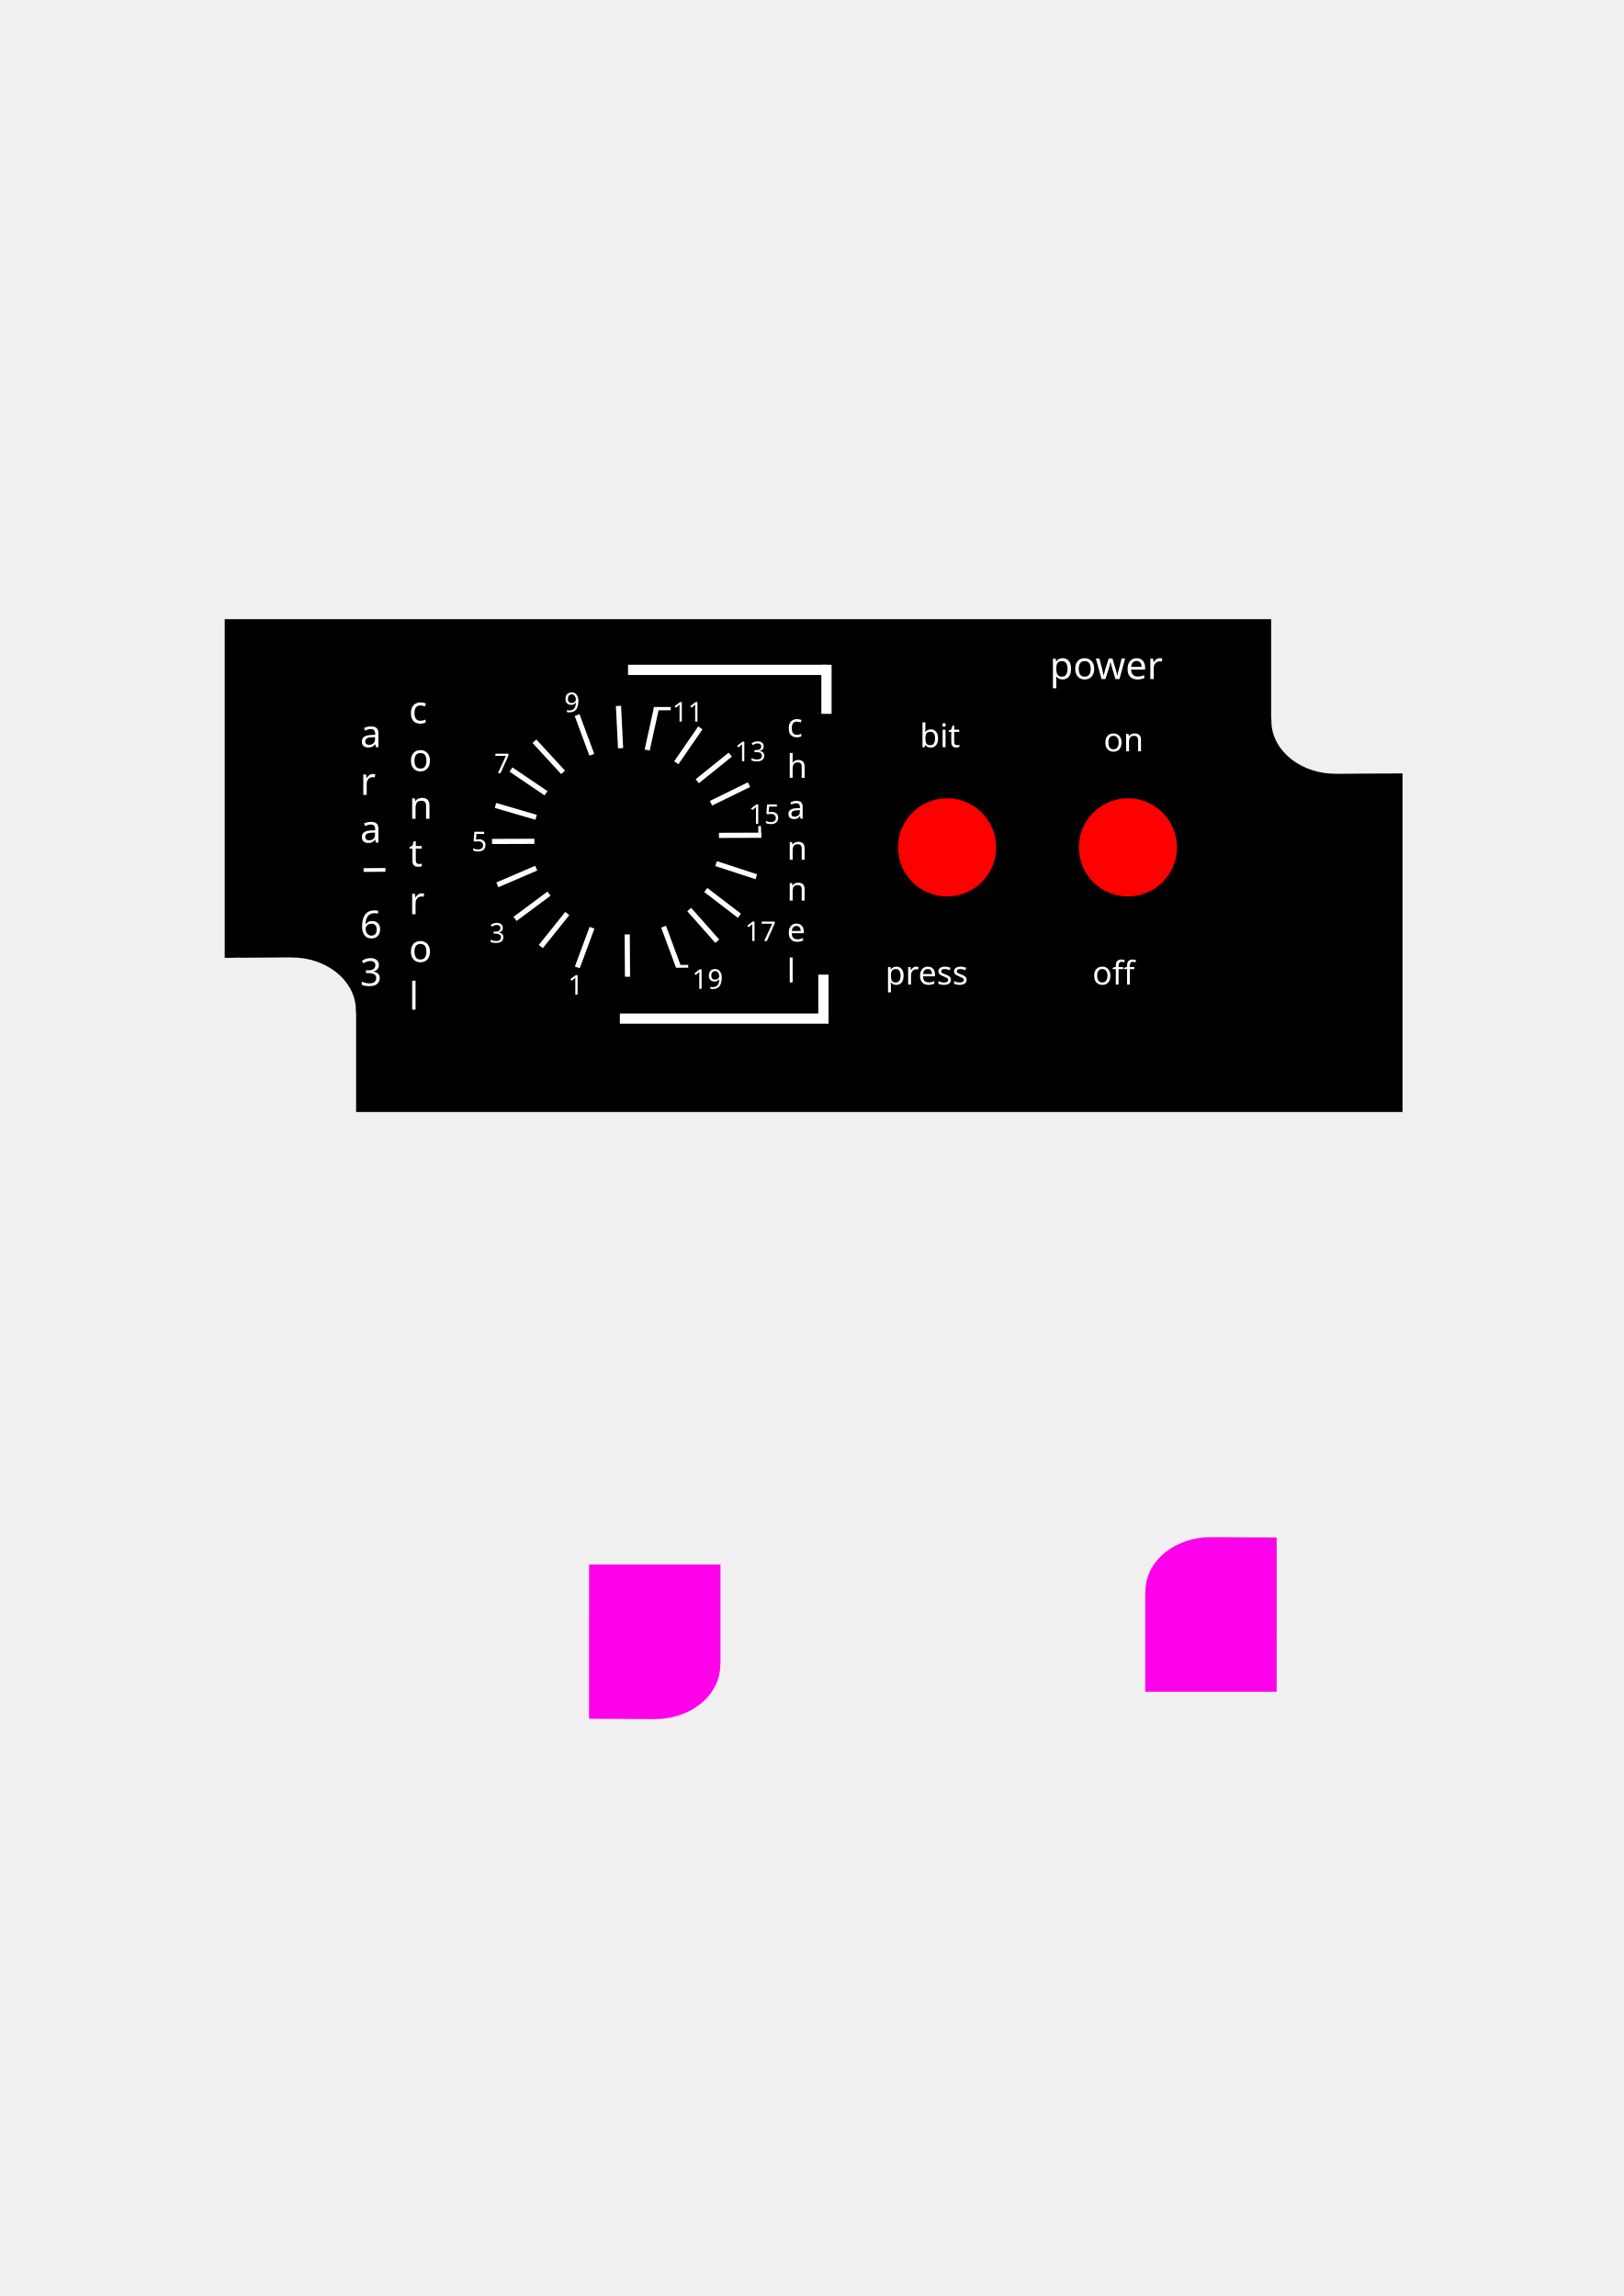
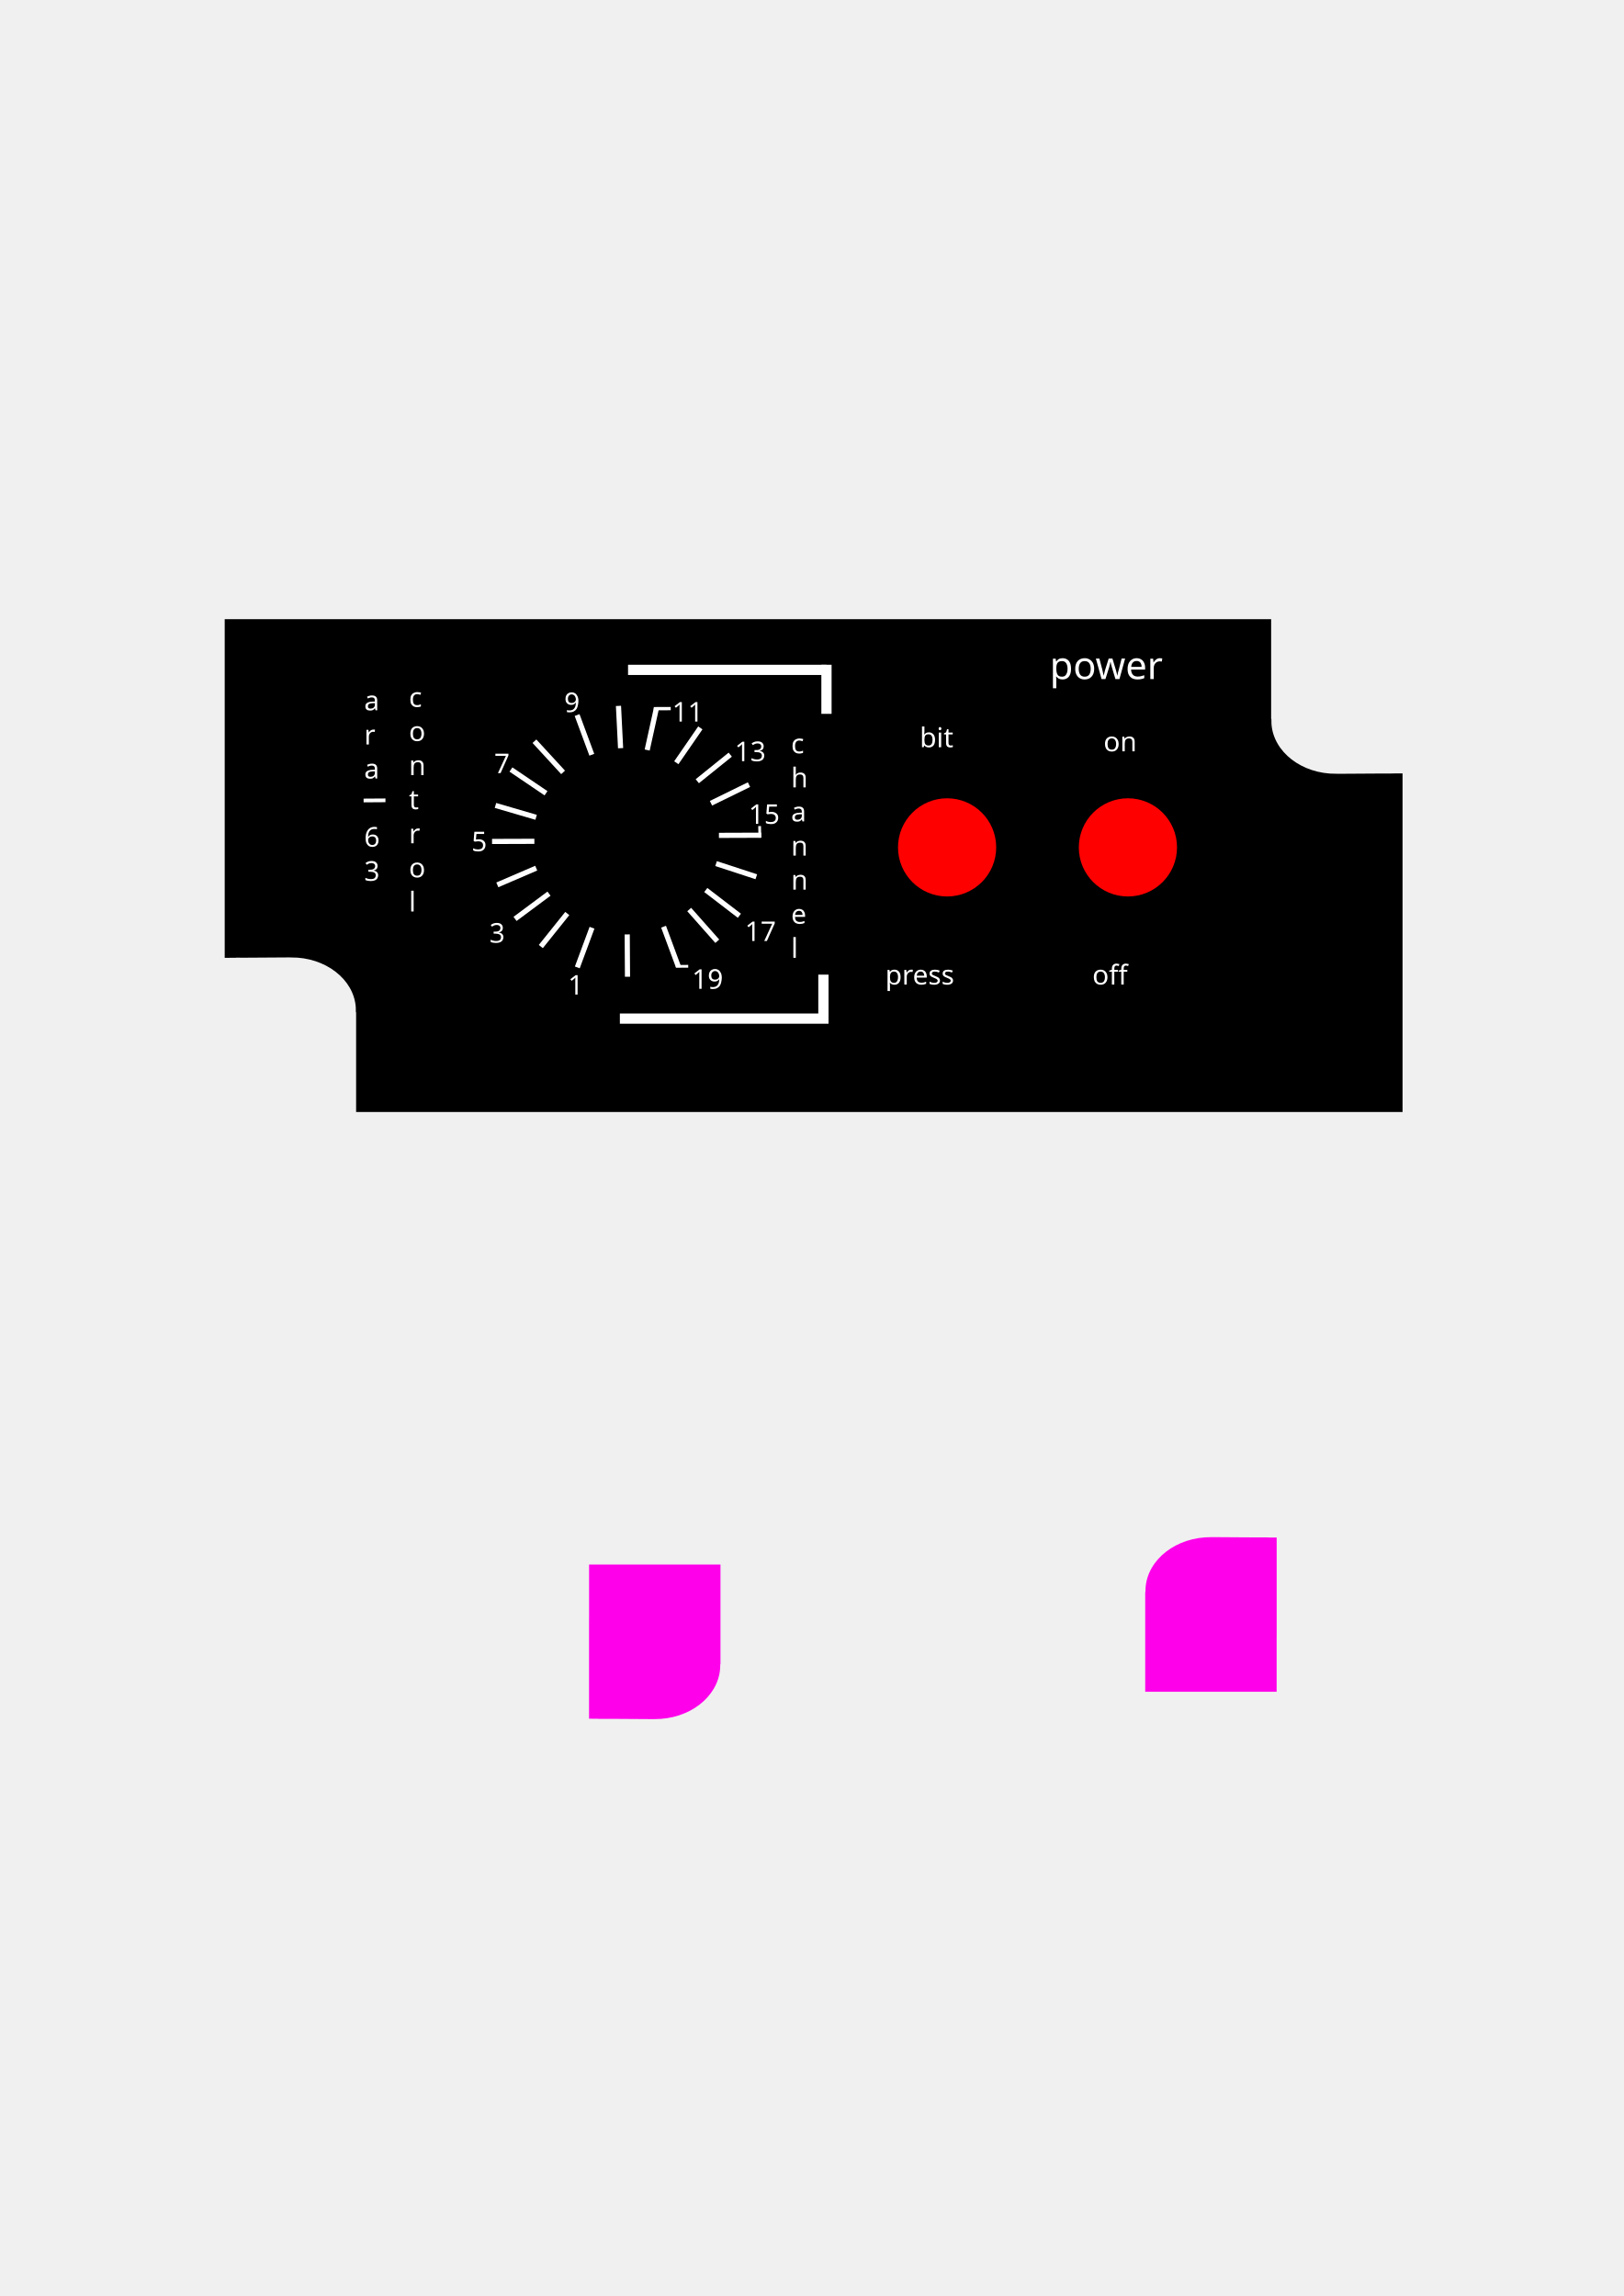
<svg xmlns="http://www.w3.org/2000/svg" width="210mm" height="297mm" viewBox="0 0 210 297" version="1.1" id="svg8">
  <defs id="defs2" />
  <g id="layer1">
    <path id="rect1466" style="fill:#000000;fill-opacity:1;stroke:#000000;stroke-width:0.25;stroke-miterlimit:4;stroke-dasharray:none;stroke-opacity:1" d="m 29.187,80.221 v 43.554 l 1.198,-0.008 -0.001,-0.012 1.482,0.002 5.774,-0.037 v 0.005 a 8.429,6.967 0 0 1 8.5,6.57 8.429,6.967 0 0 1 0.013,0.522 h 0.029 v 12.904 H 181.272 v -43.553 l -1.198,0.008 0.001,0.011 -1.482,-0.002 -5.774,0.037 v -0.005 a 8.429,6.967 0 0 1 -8.5,-6.57 8.429,6.967 0 0 1 -0.013,-0.522 h -0.029 V 80.221 Z" />
    <circle style="fill:#ff0000;stroke-width:0.162" id="path886" cx="145.878" cy="109.613" r="6.35" />
    <circle style="fill:#ff0000;stroke-width:0.162" id="path886-9" cx="122.492" cy="109.613" r="6.35" />
    <circle style="fill:#ff0000;stroke:none;stroke-width:0.373;stroke-miterlimit:4;stroke-dasharray:none" id="path2208" d="m 85.748,109.06 a 5,5 0 0 1 -4.858,4.998 5,5 0 0 1 -5.134,-4.713 5,5 0 0 1 4.565,-5.266 5,5 0 0 1 5.394,4.414" />
    <text xml:space="preserve" style="font-size:4.939px;line-height:1.25;font-family:'MS 33558';-inkscape-font-specification:'MS 33558, ';word-spacing:-6.615px;fill:#ffffff;fill-opacity:1;stroke-width:0.265" x="135.759" y="87.842" id="text919">
      <tspan id="tspan917" x="135.759" y="87.842" style="font-size:4.939px;fill:#ffffff;fill-opacity:1;stroke-width:0.265">power</tspan>
    </text>
-     <text xml:space="preserve" style="font-size:4.233px;line-height:1.25;font-family:'MS 33558';-inkscape-font-specification:'MS 33558, ';word-spacing:-6.615px;fill:#ffffff;fill-opacity:1;stroke-width:0.265" x="118.949" y="96.658" id="text919-7">
-       <tspan id="tspan917-8" x="118.949" y="96.658" style="font-size:4.233px;fill:#ffffff;fill-opacity:1;stroke-width:0.265">bit</tspan>
+     <text xml:space="preserve" style="font-size:3.528px;line-height:1.25;font-family:'MS 33558';-inkscape-font-specification:'MS 33558, Normal';word-spacing:-6.615px;fill:#ffffff;fill-opacity:1;stroke-width:0.265;font-weight:normal;font-style:normal;font-stretch:normal;font-variant:normal;font-variant-ligatures:normal;font-variant-caps:normal;font-variant-numeric:normal;font-variant-east-asian:normal;" x="118.949" y="96.658" id="text919-7">
+       <tspan id="tspan917-8" x="118.949" y="96.658" style="font-size:3.528px;fill:#ffffff;fill-opacity:1;stroke-width:0.265;-inkscape-font-specification:'MS 33558, Normal';font-family:'MS 33558';font-weight:normal;font-style:normal;font-stretch:normal;font-variant:normal;font-variant-ligatures:normal;font-variant-caps:normal;font-variant-numeric:normal;font-variant-east-asian:normal;">bit</tspan>
    </text>
-     <text xml:space="preserve" style="font-size:4.233px;line-height:1.25;font-family:'MS 33558';-inkscape-font-specification:'MS 33558, ';word-spacing:-6.615px;fill:#ffffff;fill-opacity:1;stroke-width:0.265" x="114.494" y="127.35" id="text919-4">
-       <tspan id="tspan917-1" x="114.494" y="127.35" style="font-size:4.233px;fill:#ffffff;fill-opacity:1;stroke-width:0.265">press</tspan>
+     <text xml:space="preserve" style="font-style:normal;font-variant:normal;font-weight:normal;font-stretch:normal;font-size:3.528px;line-height:1.25;font-family:'MS 33558';-inkscape-font-specification:'MS 33558, Normal';font-variant-ligatures:normal;font-variant-caps:normal;font-variant-numeric:normal;font-variant-east-asian:normal;word-spacing:-6.615px;fill:#ffffff;fill-opacity:1;stroke-width:0.265;" x="114.494" y="127.35" id="text919-4">
+       <tspan id="tspan917-1" x="114.494" y="127.35" style="font-style:normal;font-variant:normal;font-weight:normal;font-stretch:normal;font-size:3.528px;font-family:'MS 33558';-inkscape-font-specification:'MS 33558, Normal';font-variant-ligatures:normal;font-variant-caps:normal;font-variant-numeric:normal;font-variant-east-asian:normal;fill:#ffffff;fill-opacity:1;stroke-width:0.265">press</tspan>
    </text>
-     <text xml:space="preserve" style="font-size:4.233px;line-height:1.25;font-family:'MS 33558';-inkscape-font-specification:'MS 33558, ';word-spacing:-6.615px;fill:#ffffff;fill-opacity:1;stroke-width:0.265" x="142.726" y="97.188" id="text919-7-3">
-       <tspan id="tspan917-8-3" x="142.726" y="97.188" style="font-size:4.233px;fill:#ffffff;fill-opacity:1;stroke-width:0.265">on</tspan>
+     <text xml:space="preserve" style="font-size:3.528px;line-height:1.25;font-family:'MS 33558';-inkscape-font-specification:'MS 33558, Normal';word-spacing:-6.615px;fill:#ffffff;fill-opacity:1;stroke-width:0.265;font-weight:normal;font-style:normal;font-stretch:normal;font-variant:normal;font-variant-ligatures:normal;font-variant-caps:normal;font-variant-numeric:normal;font-variant-east-asian:normal;" x="142.726" y="97.188" id="text919-7-3">
+       <tspan id="tspan917-8-3" x="142.726" y="97.188" style="font-size:3.528px;fill:#ffffff;fill-opacity:1;stroke-width:0.265;-inkscape-font-specification:'MS 33558, Normal';font-family:'MS 33558';font-weight:normal;font-style:normal;font-stretch:normal;font-variant:normal;font-variant-ligatures:normal;font-variant-caps:normal;font-variant-numeric:normal;font-variant-east-asian:normal;">on</tspan>
    </text>
-     <text xml:space="preserve" style="font-size:4.233px;line-height:1.25;font-family:'MS 33558';-inkscape-font-specification:'MS 33558, ';word-spacing:-6.615px;fill:#ffffff;fill-opacity:1;stroke-width:0.265" x="141.282" y="127.35" id="text919-7-6">
-       <tspan id="tspan917-8-1" x="141.282" y="127.35" style="font-size:4.233px;fill:#ffffff;fill-opacity:1;stroke-width:0.265">off</tspan>
+     <text xml:space="preserve" style="font-size:3.528px;line-height:1.25;font-family:'MS 33558';-inkscape-font-specification:'MS 33558, Normal';word-spacing:-6.615px;fill:#ffffff;fill-opacity:1;stroke-width:0.265;font-weight:normal;font-style:normal;font-stretch:normal;font-variant:normal;font-variant-ligatures:normal;font-variant-caps:normal;font-variant-numeric:normal;font-variant-east-asian:normal;" x="141.282" y="127.35" id="text919-7-6">
+       <tspan id="tspan917-8-1" x="141.282" y="127.35" style="font-size:3.528px;fill:#ffffff;fill-opacity:1;stroke-width:0.265;-inkscape-font-specification:'MS 33558, Normal';font-family:'MS 33558';font-weight:normal;font-style:normal;font-stretch:normal;font-variant:normal;font-variant-ligatures:normal;font-variant-caps:normal;font-variant-numeric:normal;font-variant-east-asian:normal;">off</tspan>
    </text>
-     <text xml:space="preserve" style="font-size:4.939px;line-height:1.25;font-family:'MS 33558';-inkscape-font-specification:'MS 33558, ';word-spacing:-6.615px;fill:#ffffff;fill-opacity:1;stroke-width:0.265" x="46.567" y="96.648" id="text1007">
-       <tspan id="tspan1005" x="46.567" y="96.648" style="font-size:4.939px;fill:#ffffff;fill-opacity:1;stroke-width:0.265">a</tspan>
-       <tspan x="46.567" y="102.822" style="font-size:4.939px;fill:#ffffff;fill-opacity:1;stroke-width:0.265" id="tspan1009">r</tspan>
-       <tspan x="46.567" y="108.996" style="font-size:4.939px;fill:#ffffff;fill-opacity:1;stroke-width:0.265" id="tspan1015">a</tspan>
-       <tspan x="46.567" y="115.169" style="font-size:4.939px;fill:#ffffff;fill-opacity:1;stroke-width:0.265" id="tspan1017" />
-       <tspan x="46.567" y="121.343" style="font-size:4.939px;fill:#ffffff;fill-opacity:1;stroke-width:0.265" id="tspan1011">6</tspan>
-       <tspan x="46.567" y="127.516" style="font-size:4.939px;fill:#ffffff;fill-opacity:1;stroke-width:0.265" id="tspan1013">3</tspan>
+     <text xml:space="preserve" style="font-style:normal;font-variant:normal;font-weight:normal;font-stretch:normal;font-size:3.528px;line-height:1.25;font-family:'MS 33558';-inkscape-font-specification:'MS 33558, Normal';font-variant-ligatures:normal;font-variant-caps:normal;font-variant-numeric:normal;font-variant-east-asian:normal;word-spacing:-6.615px;fill:#ffffff;fill-opacity:1;stroke-width:0.265" x="47.096" y="91.886" id="text1007">
+       <tspan id="tspan1005" x="47.096" y="91.886" style="font-style:normal;font-variant:normal;font-weight:normal;font-stretch:normal;font-size:3.528px;font-family:'MS 33558';-inkscape-font-specification:'MS 33558, Normal';font-variant-ligatures:normal;font-variant-caps:normal;font-variant-numeric:normal;font-variant-east-asian:normal;fill:#ffffff;fill-opacity:1;stroke-width:0.265">a</tspan>
+       <tspan x="47.096" y="96.296" style="font-style:normal;font-variant:normal;font-weight:normal;font-stretch:normal;font-size:3.528px;font-family:'MS 33558';-inkscape-font-specification:'MS 33558, Normal';font-variant-ligatures:normal;font-variant-caps:normal;font-variant-numeric:normal;font-variant-east-asian:normal;fill:#ffffff;fill-opacity:1;stroke-width:0.265" id="tspan1009">r</tspan>
+       <tspan x="47.096" y="100.705" style="font-style:normal;font-variant:normal;font-weight:normal;font-stretch:normal;font-size:3.528px;font-family:'MS 33558';-inkscape-font-specification:'MS 33558, Normal';font-variant-ligatures:normal;font-variant-caps:normal;font-variant-numeric:normal;font-variant-east-asian:normal;fill:#ffffff;fill-opacity:1;stroke-width:0.265" id="tspan1015">a</tspan>
+       <tspan x="47.096" y="105.115" style="font-style:normal;font-variant:normal;font-weight:normal;font-stretch:normal;font-size:3.528px;font-family:'MS 33558';-inkscape-font-specification:'MS 33558, Normal';font-variant-ligatures:normal;font-variant-caps:normal;font-variant-numeric:normal;font-variant-east-asian:normal;fill:#ffffff;fill-opacity:1;stroke-width:0.265" id="tspan1017" />
+       <tspan x="47.096" y="109.525" style="font-style:normal;font-variant:normal;font-weight:normal;font-stretch:normal;font-size:3.528px;font-family:'MS 33558';-inkscape-font-specification:'MS 33558, Normal';font-variant-ligatures:normal;font-variant-caps:normal;font-variant-numeric:normal;font-variant-east-asian:normal;fill:#ffffff;fill-opacity:1;stroke-width:0.265" id="tspan1011">6</tspan>
+       <tspan x="47.096" y="113.934" style="font-style:normal;font-variant:normal;font-weight:normal;font-stretch:normal;font-size:3.528px;font-family:'MS 33558';-inkscape-font-specification:'MS 33558, Normal';font-variant-ligatures:normal;font-variant-caps:normal;font-variant-numeric:normal;font-variant-east-asian:normal;fill:#ffffff;fill-opacity:1;stroke-width:0.265" id="tspan1013">3</tspan>
    </text>
-     <text xml:space="preserve" style="font-size:4.939px;line-height:1.25;font-family:'MS 33558';-inkscape-font-specification:'MS 33558, ';word-spacing:-6.615px;fill:#ffffff;fill-opacity:1;stroke-width:0.265" x="52.887" y="93.561" id="text1007-9">
-       <tspan x="52.887" y="93.561" style="font-size:4.939px;fill:#ffffff;fill-opacity:1;stroke-width:0.265" id="tspan1013-6">c</tspan>
-       <tspan x="52.887" y="99.735" style="font-size:4.939px;fill:#ffffff;fill-opacity:1;stroke-width:0.265" id="tspan1100">o</tspan>
-       <tspan x="52.887" y="105.908" style="font-size:4.939px;fill:#ffffff;fill-opacity:1;stroke-width:0.265" id="tspan1102">n</tspan>
-       <tspan x="52.887" y="112.082" style="font-size:4.939px;fill:#ffffff;fill-opacity:1;stroke-width:0.265" id="tspan1104">t</tspan>
-       <tspan x="52.887" y="118.256" style="font-size:4.939px;fill:#ffffff;fill-opacity:1;stroke-width:0.265" id="tspan1106">r</tspan>
-       <tspan x="52.887" y="124.429" style="font-size:4.939px;fill:#ffffff;fill-opacity:1;stroke-width:0.265" id="tspan1108">o</tspan>
-       <tspan x="52.887" y="130.603" style="font-size:4.939px;fill:#ffffff;fill-opacity:1;stroke-width:0.265" id="tspan1110">l</tspan>
+     <text xml:space="preserve" style="font-style:normal;font-variant:normal;font-weight:normal;font-stretch:normal;font-size:3.528px;line-height:1.25;font-family:'MS 33558';-inkscape-font-specification:'MS 33558, Normal';font-variant-ligatures:normal;font-variant-caps:normal;font-variant-numeric:normal;font-variant-east-asian:normal;word-spacing:-6.615px;fill:#ffffff;fill-opacity:1;stroke-width:0.265" x="52.887" y="91.445" id="text1007-9">
+       <tspan x="52.887" y="91.445" style="font-style:normal;font-variant:normal;font-weight:normal;font-stretch:normal;font-size:3.528px;font-family:'MS 33558';-inkscape-font-specification:'MS 33558, Normal';font-variant-ligatures:normal;font-variant-caps:normal;font-variant-numeric:normal;font-variant-east-asian:normal;fill:#ffffff;fill-opacity:1;stroke-width:0.265" id="tspan1013-6">c</tspan>
+       <tspan x="52.887" y="95.854" style="font-style:normal;font-variant:normal;font-weight:normal;font-stretch:normal;font-size:3.528px;font-family:'MS 33558';-inkscape-font-specification:'MS 33558, Normal';font-variant-ligatures:normal;font-variant-caps:normal;font-variant-numeric:normal;font-variant-east-asian:normal;fill:#ffffff;fill-opacity:1;stroke-width:0.265" id="tspan1100">o</tspan>
+       <tspan x="52.887" y="100.264" style="font-style:normal;font-variant:normal;font-weight:normal;font-stretch:normal;font-size:3.528px;font-family:'MS 33558';-inkscape-font-specification:'MS 33558, Normal';font-variant-ligatures:normal;font-variant-caps:normal;font-variant-numeric:normal;font-variant-east-asian:normal;fill:#ffffff;fill-opacity:1;stroke-width:0.265" id="tspan1102">n</tspan>
+       <tspan x="52.887" y="104.674" style="font-style:normal;font-variant:normal;font-weight:normal;font-stretch:normal;font-size:3.528px;font-family:'MS 33558';-inkscape-font-specification:'MS 33558, Normal';font-variant-ligatures:normal;font-variant-caps:normal;font-variant-numeric:normal;font-variant-east-asian:normal;fill:#ffffff;fill-opacity:1;stroke-width:0.265" id="tspan1104">t</tspan>
+       <tspan x="52.887" y="109.083" style="font-style:normal;font-variant:normal;font-weight:normal;font-stretch:normal;font-size:3.528px;font-family:'MS 33558';-inkscape-font-specification:'MS 33558, Normal';font-variant-ligatures:normal;font-variant-caps:normal;font-variant-numeric:normal;font-variant-east-asian:normal;fill:#ffffff;fill-opacity:1;stroke-width:0.265" id="tspan1106">r</tspan>
+       <tspan x="52.887" y="113.493" style="font-style:normal;font-variant:normal;font-weight:normal;font-stretch:normal;font-size:3.528px;font-family:'MS 33558';-inkscape-font-specification:'MS 33558, Normal';font-variant-ligatures:normal;font-variant-caps:normal;font-variant-numeric:normal;font-variant-east-asian:normal;fill:#ffffff;fill-opacity:1;stroke-width:0.265" id="tspan1108">o</tspan>
+       <tspan x="52.887" y="117.903" style="font-style:normal;font-variant:normal;font-weight:normal;font-stretch:normal;font-size:3.528px;font-family:'MS 33558';-inkscape-font-specification:'MS 33558, Normal';font-variant-ligatures:normal;font-variant-caps:normal;font-variant-numeric:normal;font-variant-east-asian:normal;fill:#ffffff;fill-opacity:1;stroke-width:0.265" id="tspan1110">l</tspan>
    </text>
-     <text xml:space="preserve" style="font-size:4.233px;line-height:1.25;font-family:'MS 33558';-inkscape-font-specification:'MS 33558, ';word-spacing:-6.615px;fill:#ffffff;fill-opacity:1;stroke-width:0.265" x="101.782" y="95.325" id="text1007-9-8">
-       <tspan x="101.782" y="95.325" style="font-size:4.233px;fill:#ffffff;fill-opacity:1;stroke-width:0.265" id="tspan1013-6-1">c</tspan>
-       <tspan x="101.782" y="100.617" style="font-size:4.233px;fill:#ffffff;fill-opacity:1;stroke-width:0.265" id="tspan1110-5">h</tspan>
-       <tspan x="101.782" y="105.908" style="font-size:4.233px;fill:#ffffff;fill-opacity:1;stroke-width:0.265" id="tspan1176">a</tspan>
-       <tspan x="101.782" y="111.2" style="font-size:4.233px;fill:#ffffff;fill-opacity:1;stroke-width:0.265" id="tspan1178">n</tspan>
-       <tspan x="101.782" y="116.492" style="font-size:4.233px;fill:#ffffff;fill-opacity:1;stroke-width:0.265" id="tspan1180">n</tspan>
-       <tspan x="101.782" y="121.783" style="font-size:4.233px;fill:#ffffff;fill-opacity:1;stroke-width:0.265" id="tspan1182">e</tspan>
-       <tspan x="101.782" y="127.075" style="font-size:4.233px;fill:#ffffff;fill-opacity:1;stroke-width:0.265" id="tspan1184">l</tspan>
+     <text xml:space="preserve" style="font-style:normal;font-variant:normal;font-weight:normal;font-stretch:normal;font-size:3.528px;line-height:1.25;font-family:'MS 33558';-inkscape-font-specification:'MS 33558, Normal';font-variant-ligatures:normal;font-variant-caps:normal;font-variant-numeric:normal;font-variant-east-asian:normal;word-spacing:-6.615px;fill:#ffffff;fill-opacity:1;stroke-width:0.265" x="102.312" y="97.442" id="text1007-9-8">
+       <tspan x="102.312" y="97.442" style="font-style:normal;font-variant:normal;font-weight:normal;font-stretch:normal;font-size:3.528px;font-family:'MS 33558';-inkscape-font-specification:'MS 33558, Normal';font-variant-ligatures:normal;font-variant-caps:normal;font-variant-numeric:normal;font-variant-east-asian:normal;fill:#ffffff;fill-opacity:1;stroke-width:0.265" id="tspan1013-6-1">c</tspan>
+       <tspan x="102.312" y="101.852" style="font-style:normal;font-variant:normal;font-weight:normal;font-stretch:normal;font-size:3.528px;font-family:'MS 33558';-inkscape-font-specification:'MS 33558, Normal';font-variant-ligatures:normal;font-variant-caps:normal;font-variant-numeric:normal;font-variant-east-asian:normal;fill:#ffffff;fill-opacity:1;stroke-width:0.265" id="tspan1110-5">h</tspan>
+       <tspan x="102.312" y="106.261" style="font-style:normal;font-variant:normal;font-weight:normal;font-stretch:normal;font-size:3.528px;font-family:'MS 33558';-inkscape-font-specification:'MS 33558, Normal';font-variant-ligatures:normal;font-variant-caps:normal;font-variant-numeric:normal;font-variant-east-asian:normal;fill:#ffffff;fill-opacity:1;stroke-width:0.265" id="tspan1176">a</tspan>
+       <tspan x="102.312" y="110.671" style="font-style:normal;font-variant:normal;font-weight:normal;font-stretch:normal;font-size:3.528px;font-family:'MS 33558';-inkscape-font-specification:'MS 33558, Normal';font-variant-ligatures:normal;font-variant-caps:normal;font-variant-numeric:normal;font-variant-east-asian:normal;fill:#ffffff;fill-opacity:1;stroke-width:0.265" id="tspan1178">n</tspan>
+       <tspan x="102.312" y="115.081" style="font-style:normal;font-variant:normal;font-weight:normal;font-stretch:normal;font-size:3.528px;font-family:'MS 33558';-inkscape-font-specification:'MS 33558, Normal';font-variant-ligatures:normal;font-variant-caps:normal;font-variant-numeric:normal;font-variant-east-asian:normal;fill:#ffffff;fill-opacity:1;stroke-width:0.265" id="tspan1180">n</tspan>
+       <tspan x="102.312" y="119.49" style="font-style:normal;font-variant:normal;font-weight:normal;font-stretch:normal;font-size:3.528px;font-family:'MS 33558';-inkscape-font-specification:'MS 33558, Normal';font-variant-ligatures:normal;font-variant-caps:normal;font-variant-numeric:normal;font-variant-east-asian:normal;fill:#ffffff;fill-opacity:1;stroke-width:0.265" id="tspan1182">e</tspan>
+       <tspan x="102.312" y="123.9" style="font-style:normal;font-variant:normal;font-weight:normal;font-stretch:normal;font-size:3.528px;font-family:'MS 33558';-inkscape-font-specification:'MS 33558, Normal';font-variant-ligatures:normal;font-variant-caps:normal;font-variant-numeric:normal;font-variant-east-asian:normal;fill:#ffffff;fill-opacity:1;stroke-width:0.265" id="tspan1184">l</tspan>
    </text>
    <text xml:space="preserve" style="font-size:3.528px;line-height:1.25;font-family:'MS 33558';-inkscape-font-specification:'MS 33558, ';word-spacing:-6.615px;fill:#ffffff;fill-opacity:1;stroke-width:0.265" x="73.455" y="128.654" id="text1188">
      <tspan id="tspan1186" x="73.455" y="128.654" style="font-size:3.528px;fill:#ffffff;fill-opacity:1;stroke-width:0.265">1</tspan>
    </text>
    <text xml:space="preserve" style="font-size:3.528px;line-height:1.25;font-family:'MS 33558';-inkscape-font-specification:'MS 33558, ';word-spacing:-6.615px;fill:#ffffff;fill-opacity:1;stroke-width:0.265" x="63.295" y="121.943" id="text1192">
      <tspan id="tspan1190" x="63.295" y="121.943" style="font-size:3.528px;fill:#ffffff;fill-opacity:1;stroke-width:0.265">3</tspan>
    </text>
    <text xml:space="preserve" style="font-size:3.528px;line-height:1.25;font-family:'MS 33558';-inkscape-font-specification:'MS 33558, ';word-spacing:-6.615px;fill:#ffffff;fill-opacity:1;stroke-width:0.265" x="60.976" y="110.113" id="text1196">
      <tspan id="tspan1194" x="60.976" y="110.113" style="font-size:3.528px;fill:#ffffff;fill-opacity:1;stroke-width:0.265">5</tspan>
    </text>
    <text xml:space="preserve" style="font-size:3.528px;line-height:1.25;font-family:'MS 33558';-inkscape-font-specification:'MS 33558, ';word-spacing:-6.615px;fill:#ffffff;fill-opacity:1;stroke-width:0.265" x="63.914" y="100.009" id="text1196-4">
      <tspan id="tspan1194-3" x="63.914" y="100.009" style="font-size:3.528px;fill:#ffffff;fill-opacity:1;stroke-width:0.265">7</tspan>
    </text>
    <text xml:space="preserve" style="font-size:3.528px;line-height:1.25;font-family:'MS 33558';-inkscape-font-specification:'MS 33558, ';word-spacing:-6.615px;fill:#ffffff;fill-opacity:1;stroke-width:0.265" x="72.964" y="92.118" id="text1196-0">
      <tspan id="tspan1194-32" x="72.964" y="92.118" style="font-size:3.528px;fill:#ffffff;fill-opacity:1;stroke-width:0.265">9</tspan>
    </text>
    <text xml:space="preserve" style="font-size:3.528px;line-height:1.25;font-family:'MS 33558';-inkscape-font-specification:'MS 33558, ';word-spacing:-6.615px;fill:#ffffff;fill-opacity:1;stroke-width:0.265" x="86.935" y="93.337" id="text1188-1">
      <tspan id="tspan1186-9" x="86.935" y="93.337" style="font-size:3.528px;fill:#ffffff;fill-opacity:1;stroke-width:0.265">11</tspan>
    </text>
    <text xml:space="preserve" style="font-size:3.528px;line-height:1.25;font-family:'MS 33558';-inkscape-font-specification:'MS 33558, ';word-spacing:-6.615px;fill:#ffffff;fill-opacity:1;stroke-width:0.265" x="95.017" y="98.464" id="text1188-1-6">
      <tspan id="tspan1186-9-8" x="95.017" y="98.464" style="font-size:3.528px;fill:#ffffff;fill-opacity:1;stroke-width:0.265">13</tspan>
    </text>
    <text xml:space="preserve" style="font-size:3.528px;line-height:1.25;font-family:'MS 33558';-inkscape-font-specification:'MS 33558, ';word-spacing:-6.615px;fill:#ffffff;fill-opacity:1;stroke-width:0.265" x="96.815" y="106.568" id="text1188-1-8">
      <tspan id="tspan1186-9-9" x="96.815" y="106.568" style="font-size:3.528px;fill:#ffffff;fill-opacity:1;stroke-width:0.265">15</tspan>
    </text>
    <text xml:space="preserve" style="font-size:3.528px;line-height:1.25;font-family:'MS 33558';-inkscape-font-specification:'MS 33558, ';word-spacing:-6.615px;fill:#ffffff;fill-opacity:1;stroke-width:0.265" x="96.336" y="121.723" id="text1188-1-7">
      <tspan id="tspan1186-9-7" x="96.336" y="121.723" style="font-size:3.528px;fill:#ffffff;fill-opacity:1;stroke-width:0.265">17</tspan>
    </text>
    <text xml:space="preserve" style="font-size:3.528px;line-height:1.25;font-family:'MS 33558';-inkscape-font-specification:'MS 33558, ';word-spacing:-6.615px;fill:#ffffff;fill-opacity:1;stroke-width:0.265" x="89.489" y="127.904" id="text1188-1-2">
      <tspan id="tspan1186-9-6" x="89.489" y="127.904" style="font-size:3.528px;fill:#ffffff;fill-opacity:1;stroke-width:0.265">19</tspan>
    </text>
    <rect style="fill:#ffffff;fill-opacity:1;stroke-width:0.25" id="rect1342" width="25.665" height="1.323" x="81.227" y="85.99" />
    <path id="rect1342-4" style="fill:#ffffff;fill-opacity:1;stroke-width:0.25" d="m 105.833,126.074 v 5.027 H 80.169 v 1.323 h 25.665 1.323 v -6.35 z" />
    <rect style="fill:#ffffff;fill-opacity:1;stroke-width:0.124" id="rect1342-4-5-5" width="6.35" height="1.323" x="85.99" y="-107.553" transform="rotate(90)" />
    <path id="path103-1-8-6" style="fill:#ff00eb;fill-opacity:1;stroke:none;stroke-width:0.307;stroke-opacity:1" d="m 93.183,202.378 v 12.904 h -0.03 a 8.429,6.967 0 0 1 -0.013,0.522 8.429,6.967 0 0 1 -8.5,6.57 v 0.005 l -5.774,-0.037 -1.482,0.002 7.36e-4,-0.012 -1.202,-0.008 v -12.904 h 0.004 v -7.042 z" />
    <path id="path103-1-8-67" style="fill:#ff00eb;fill-opacity:1;stroke:none;stroke-width:0.307;stroke-opacity:1" d="M 148.116,218.836 V 205.932 h 0.03 a 8.429,6.967 0 0 1 0.013,-0.522 8.429,6.967 0 0 1 8.5,-6.569 v -0.005 l 5.774,0.037 1.482,-0.002 -7.2e-4,0.011 1.202,0.008 v 12.904 h -0.004 v 7.042 z" />
-     <path style="fill:#ffffff;fill-opacity:1;stroke:#ffffff;stroke-width:0.482px;stroke-linecap:butt;stroke-linejoin:miter;stroke-opacity:1" d="m 47.026,112.543 2.658,-0.018 0.168,-1.3e-4" id="path920" />
+     <path style="fill:#ffffff;fill-opacity:1;stroke:#ffffff;stroke-width:0.482px;stroke-linecap:butt;stroke-linejoin:miter;stroke-opacity:1" d="m 47.026,103.547 2.658,-0.018 0.168,-1.3e-4" id="path920" />
    <path style="fill:#ffffff;fill-opacity:1;stroke:#ffffff;stroke-width:0.667px;stroke-linecap:butt;stroke-linejoin:miter;stroke-opacity:1" d="m 63.638,108.847 5.149,-0.018 0.326,-1.3e-4" id="path920-1" />
    <path style="fill:#ffffff;fill-opacity:1;stroke:#ffffff;stroke-width:0.667px;stroke-linecap:butt;stroke-linejoin:miter;stroke-opacity:1" d="m 92.982,108.06 5.149,-0.018 0.326,-1.3e-4" id="path920-1-2" />
    <path style="fill:#ffffff;fill-opacity:1;stroke:#ffffff;stroke-width:0.667px;stroke-linecap:butt;stroke-linejoin:miter;stroke-opacity:1" d="m 74.639,92.497 1.79,4.828 0.113,0.306" id="path920-1-9" />
    <path style="fill:#ffffff;fill-opacity:1;stroke:#ffffff;stroke-width:0.667px;stroke-linecap:butt;stroke-linejoin:miter;stroke-opacity:1" d="m 85.821,119.871 1.79,4.828 0.113,0.306" id="path920-1-9-3" />
    <path style="fill:#ffffff;fill-opacity:1;stroke:#ffffff;stroke-width:0.667px;stroke-linecap:butt;stroke-linejoin:miter;stroke-opacity:1" d="m 76.568,120.006 -1.79,4.828 -0.113,0.306" id="path920-1-9-3-4" />
    <path style="fill:#ffffff;fill-opacity:1;stroke:#ffffff;stroke-width:0.667px;stroke-linecap:butt;stroke-linejoin:miter;stroke-opacity:1" d="m 84.881,91.673 -1.109,5.028 -0.069,0.319" id="path920-1-9-3-2" />
    <path style="fill:#ffffff;fill-opacity:1;stroke:#ffffff;stroke-width:0.667px;stroke-linecap:butt;stroke-linejoin:miter;stroke-opacity:1" d="m 94.447,97.618 -4.009,3.231 -0.253,0.206" id="path920-1-9-3-2-1" />
    <path style="fill:#ffffff;fill-opacity:1;stroke:#ffffff;stroke-width:0.667px;stroke-linecap:butt;stroke-linejoin:miter;stroke-opacity:1" d="m 91.283,115.126 4.086,3.133 0.258,0.199" id="path920-1-2-0" />
    <path style="fill:#ffffff;fill-opacity:1;stroke:#ffffff;stroke-width:0.667px;stroke-linecap:butt;stroke-linejoin:miter;stroke-opacity:1" d="m 66.082,99.542 4.265,2.885 0.27,0.184" id="path920-1-9-8" />
    <path style="fill:#ffffff;fill-opacity:1;stroke:#ffffff;stroke-width:0.667px;stroke-linecap:butt;stroke-linejoin:miter;stroke-opacity:1" d="m 71.005,115.597 -4.131,3.074 -0.261,0.196" id="path920-1-9-3-4-4" />
    <path style="fill:#ffffff;fill-opacity:1;stroke:#ffffff;stroke-width:0.426px;stroke-linecap:butt;stroke-linejoin:miter;stroke-opacity:1" d="m 86.748,91.661 -2.062,0.009 -0.131,0.002" id="path920-1-9-3-2-0" />
    <path style="fill:#ffffff;fill-opacity:1;stroke:#ffffff;stroke-width:0.667px;stroke-linecap:butt;stroke-linejoin:miter;stroke-opacity:1" d="m 90.577,94.156 -2.922,4.24 -0.184,0.269" id="path920-1-9-3-2-06" />
    <path style="fill:#ffffff;fill-opacity:1;stroke:#ffffff;stroke-width:0.667px;stroke-linecap:butt;stroke-linejoin:miter;stroke-opacity:1" d="m 96.871,101.496 -4.624,2.266 -0.293,0.145" id="path920-1-9-3-2-1-7" />
    <path style="fill:#ffffff;fill-opacity:1;stroke:#ffffff;stroke-width:0.356px;stroke-linecap:butt;stroke-linejoin:miter;stroke-opacity:1" d="m 98.243,106.856 0.03,1.406 0.003,0.089" id="path920-1-2-3" />
    <path style="fill:#ffffff;fill-opacity:1;stroke:#ffffff;stroke-width:0.667px;stroke-linecap:butt;stroke-linejoin:miter;stroke-opacity:1" d="m 73.369,118.168 -3.219,4.019 -0.203,0.255" id="path920-1-9-3-4-0" />
    <path style="fill:#ffffff;fill-opacity:1;stroke:#ffffff;stroke-width:0.667px;stroke-linecap:butt;stroke-linejoin:miter;stroke-opacity:1" d="m 69.351,112.298 -4.73,2.036 -0.299,0.13" id="path920-1-9-3-4-4-5" />
    <path style="fill:#ffffff;fill-opacity:1;stroke:#ffffff;stroke-width:0.667px;stroke-linecap:butt;stroke-linejoin:miter;stroke-opacity:1" d="m 64.082,104.187 4.942,1.444 0.313,0.092" id="path920-1-7" />
    <path style="fill:#ffffff;fill-opacity:1;stroke:#ffffff;stroke-width:0.667px;stroke-linecap:butt;stroke-linejoin:miter;stroke-opacity:1" d="m 69.121,95.881 3.485,3.79 0.22,0.241" id="path920-1-9-8-2" />
    <path style="fill:#ffffff;fill-opacity:1;stroke:#ffffff;stroke-width:0.667px;stroke-linecap:butt;stroke-linejoin:miter;stroke-opacity:1" d="m 79.99,91.312 0.257,5.143 0.015,0.326" id="path920-1-9-2" />
    <path style="fill:#ffffff;fill-opacity:1;stroke:#ffffff;stroke-width:0.667px;stroke-linecap:butt;stroke-linejoin:miter;stroke-opacity:1" d="m 81.121,120.872 0.034,5.149 0.001,0.326" id="path920-1-9-3-6" />
    <path style="fill:#ffffff;fill-opacity:1;stroke:#ffffff;stroke-width:0.667px;stroke-linecap:butt;stroke-linejoin:miter;stroke-opacity:1" d="m 92.613,111.711 4.894,1.6 0.31,0.102" id="path920-1-2-0-7" />
    <path style="fill:#ffffff;fill-opacity:1;stroke:#ffffff;stroke-width:0.667px;stroke-linecap:butt;stroke-linejoin:miter;stroke-opacity:1" d="m 89.139,117.654 3.414,3.855 0.216,0.245" id="path920-1-2-0-3" />
    <path style="fill:#ffffff;fill-opacity:1;stroke:#ffffff;stroke-width:0.36px;stroke-linecap:butt;stroke-linejoin:miter;stroke-opacity:1" d="m 89.01,124.994 -1.499,0.009 -0.095,0.002" id="path920-1-9-3-2-0-2" />
  </g>
</svg>
